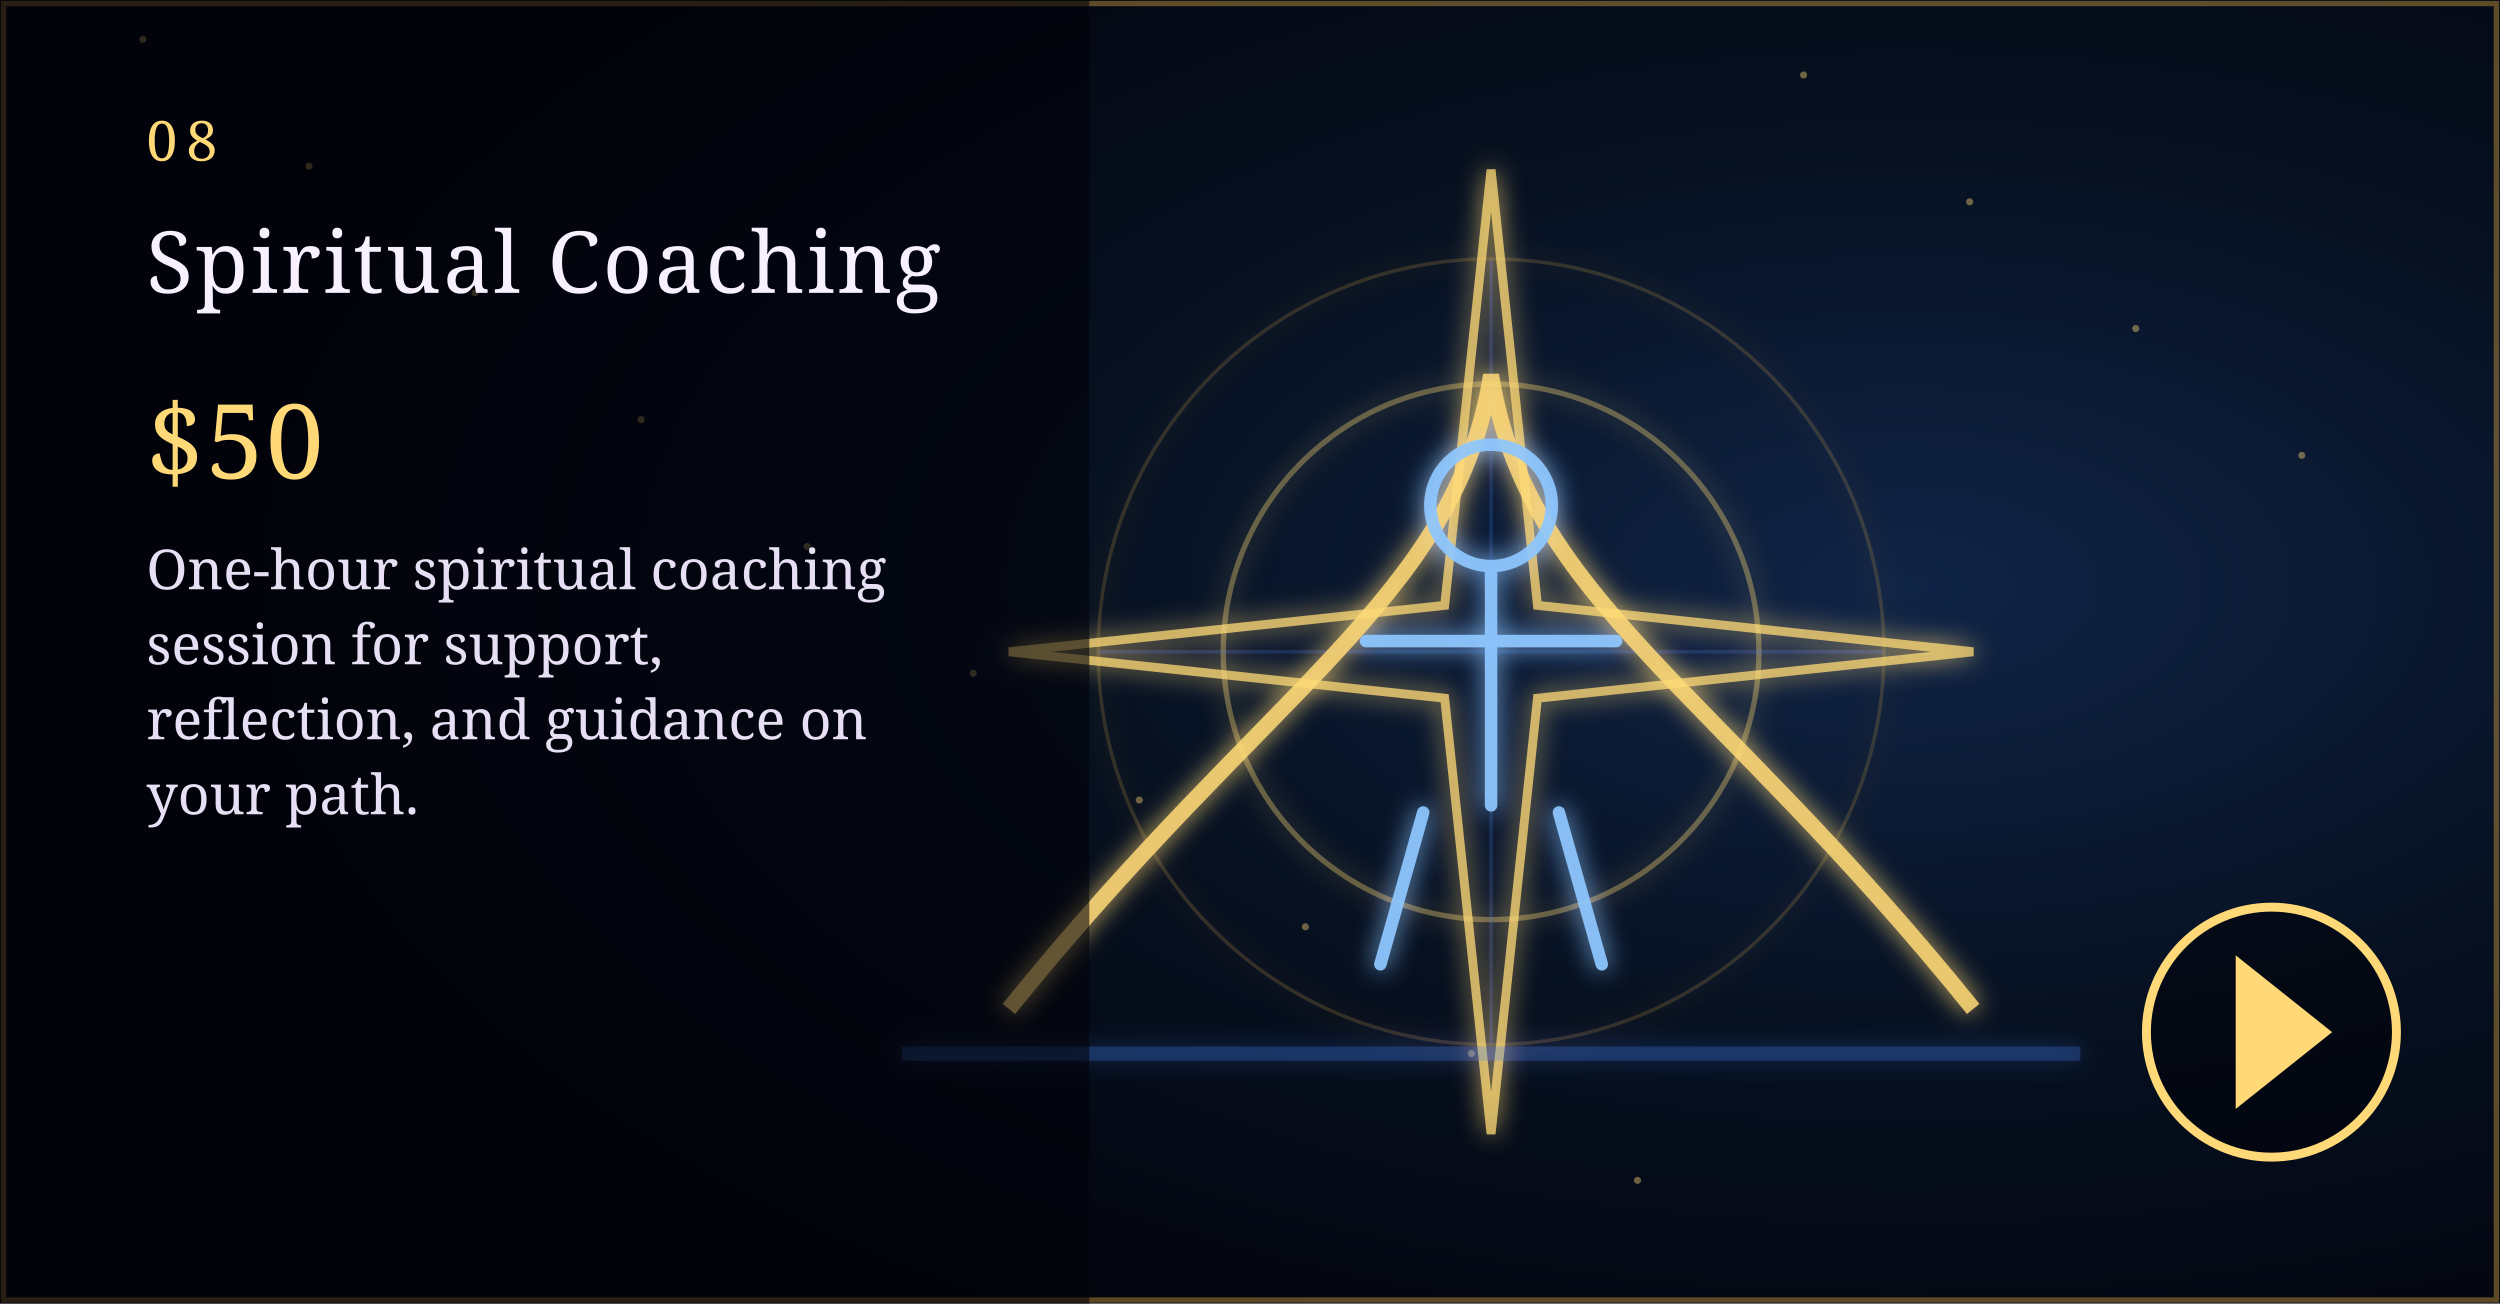
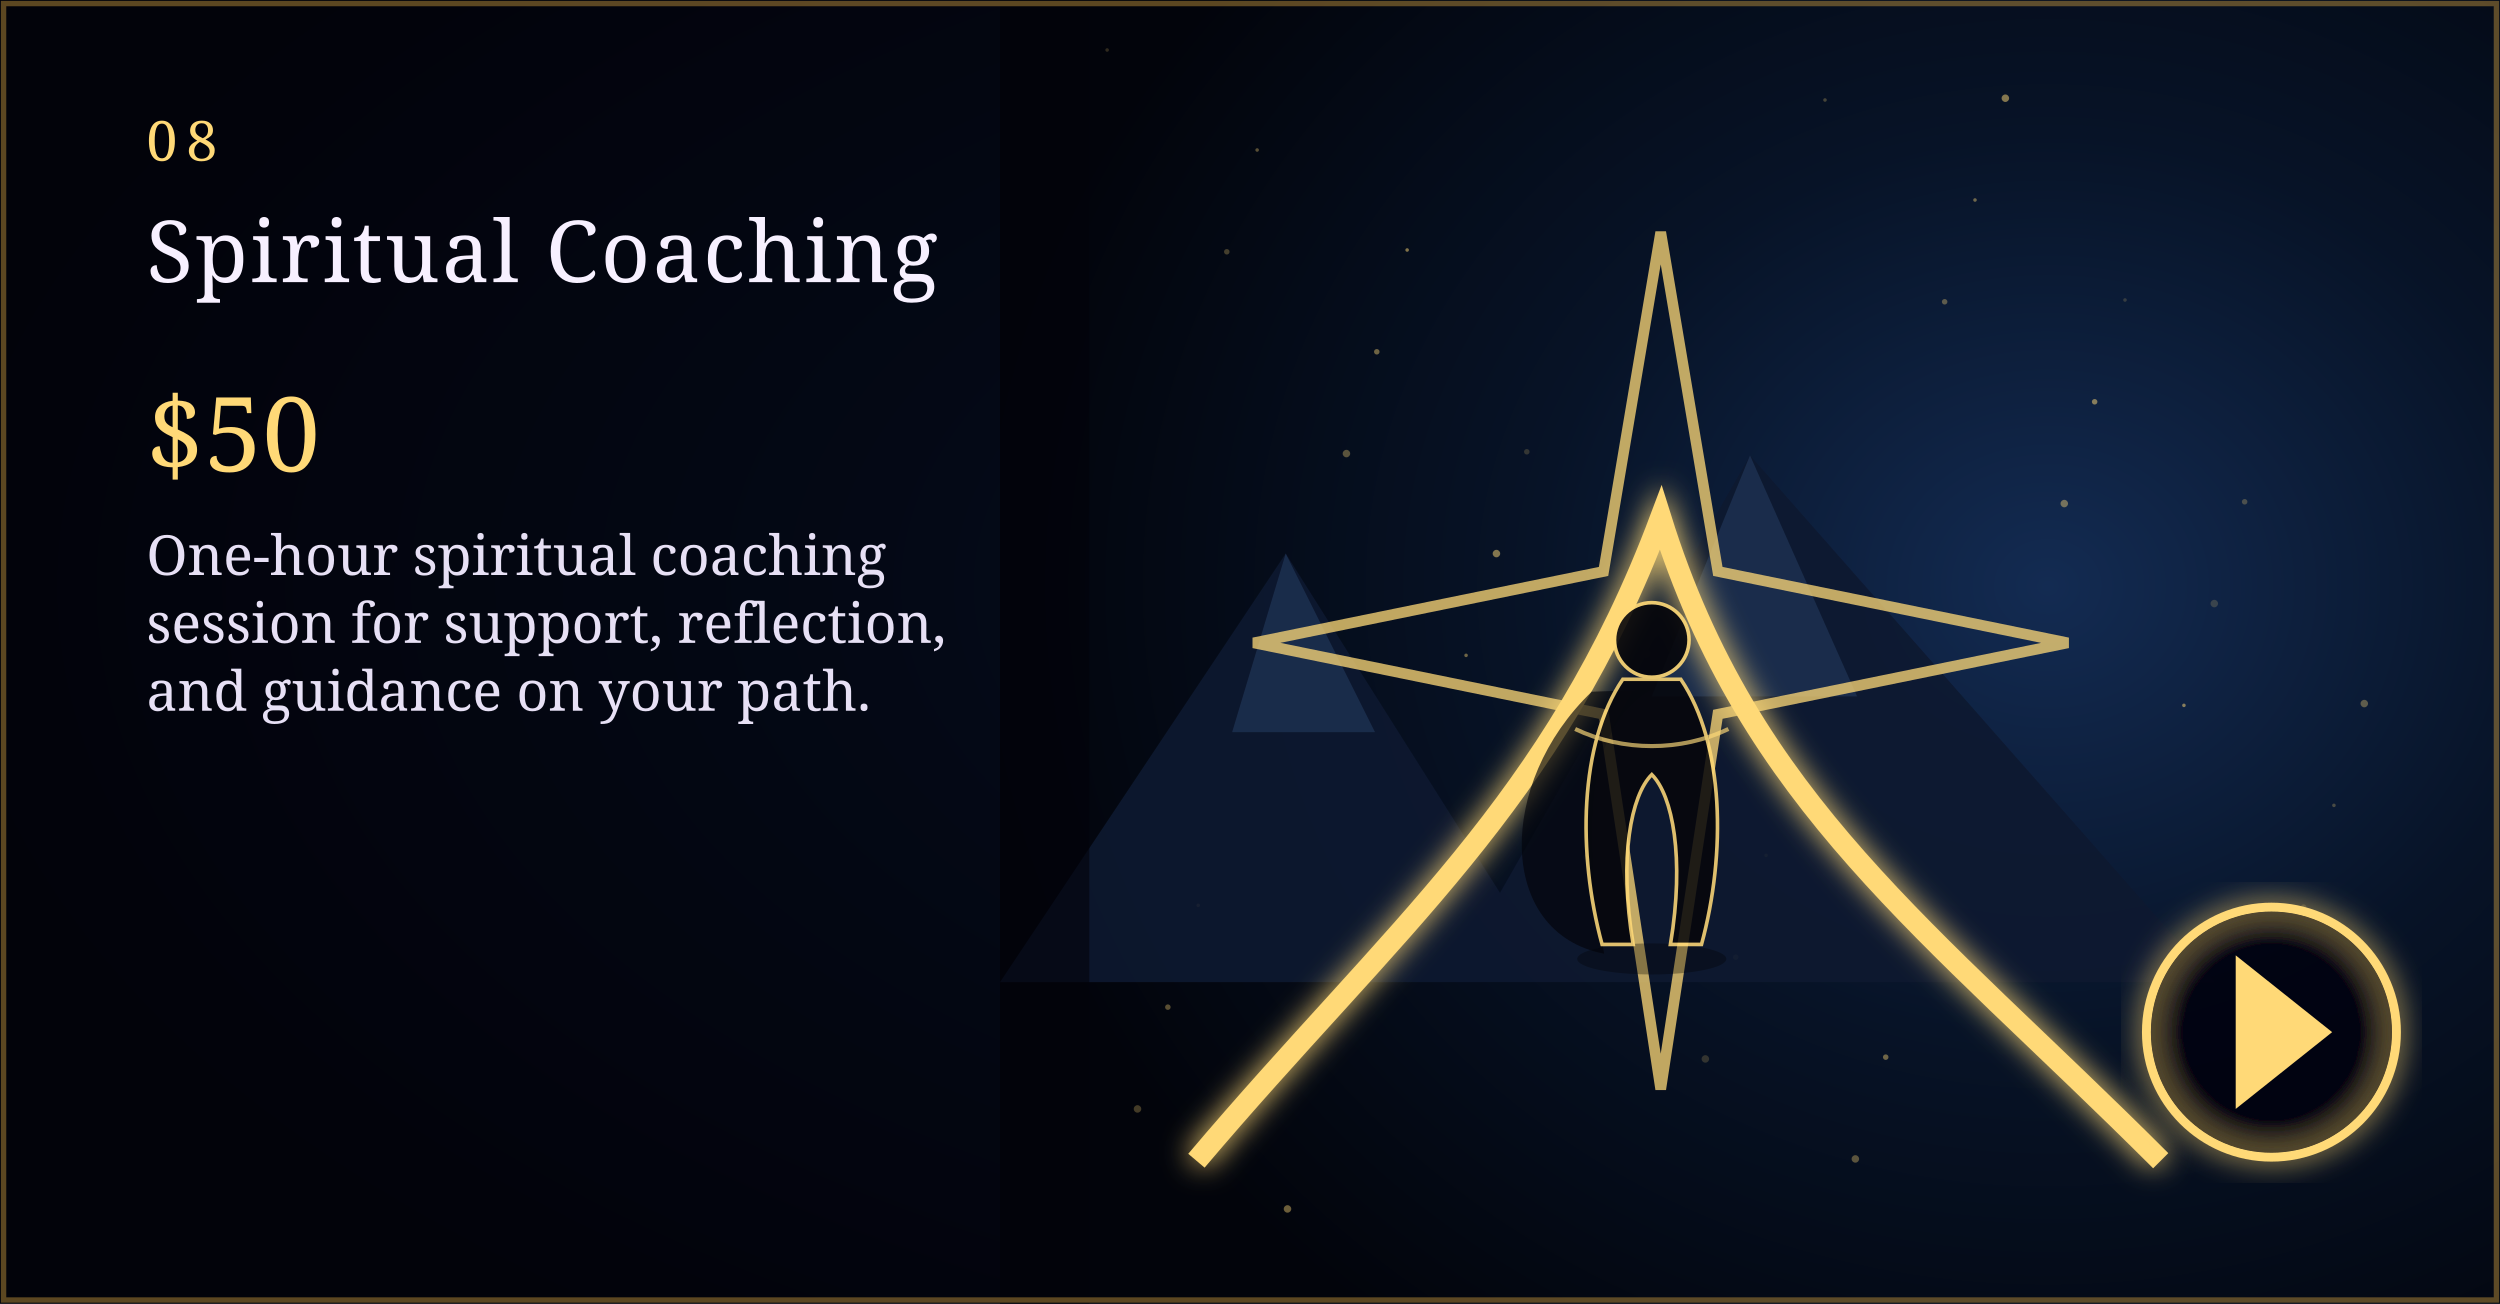
<svg xmlns="http://www.w3.org/2000/svg" viewBox="0 0 1400 730" width="1400" height="730">
  <defs>
-     <radialGradient id="bg" cx="76%" cy="45%" r="66%">
-       <stop offset="0" stop-color="#102447" />
-       <stop offset=".52" stop-color="#061020" />
-       <stop offset="1" stop-color="#03040d" />
+     <radialGradient id="artBg" cx="70%" cy="45%" r="72%">
+       <stop offset="0" stop-color="#132b52" />
+       <stop offset=".48" stop-color="#071327" />
+       <stop offset="1" stop-color="#02040b" />
    </radialGradient>
-     <filter id="glow">
-       <feGaussianBlur stdDeviation="7" result="b" />
+     <radialGradient id="vortex" cx="50%" cy="50%" r="50%">
+       <stop offset="0" stop-color="#ffd977" stop-opacity=".22" />
+       <stop offset=".42" stop-color="#102447" stop-opacity=".72" />
+       <stop offset="1" stop-color="#01030b" stop-opacity="0" />
+     </radialGradient>
+     <filter id="goldGlow">
+       <feGaussianBlur stdDeviation="8" result="b" />
      <feMerge>
        <feMergeNode in="b" />
        <feMergeNode in="SourceGraphic" />
      </feMerge>
    </filter>
+     <filter id="glow">
+       <feGaussianBlur stdDeviation="6" result="b" />
+       <feMerge>
+         <feMergeNode in="b" />
+         <feMergeNode in="SourceGraphic" />
+       </feMerge>
+     </filter>
+     <filter id="soft">
+       <feGaussianBlur stdDeviation="3" />
+     </filter>
+     <style>.title{fill:#f7f0ff;font-family:Cinzel,Georgia,serif;font-size:48px;letter-spacing:1.3px}.desc{fill:#e7e0f5;font-family:'EB Garamond',Georgia,serif;font-size:31px}.price{fill:#ffd977;font-family:'Cinzel Decorative',Georgia,serif;font-size:58px}</style>
  </defs>
-   <rect width="1400" height="730" fill="url(#bg)" />
+   <rect width="1400" height="730" fill="#03040d" />
+   <rect width="1400" height="730" fill="url(#artBg)" />
+   <rect x="560" y="0" width="840" height="730" fill="url(#artBg)" />
+   <circle cx="620" cy="28" r="1.0" fill="#ffd977" opacity="0.18" />
+   <circle cx="687" cy="141" r="1.55" fill="#ffd977" opacity="0.26" />
+   <circle cx="754" cy="254" r="2.1" fill="#ffd977" opacity="0.34" />
+   <circle cx="821" cy="367" r="1.0" fill="#ffd977" opacity="0.42" />
+   <circle cx="888" cy="480" r="1.55" fill="#ffd977" opacity="0.50" />
+   <circle cx="955" cy="593" r="2.1" fill="#ffd977" opacity="0.18" />
+   <circle cx="1022" cy="56" r="1.0" fill="#ffd977" opacity="0.26" />
+   <circle cx="1089" cy="169" r="1.55" fill="#ffd977" opacity="0.34" />
+   <circle cx="1156" cy="282" r="2.1" fill="#ffd977" opacity="0.42" />
+   <circle cx="1223" cy="395" r="1.0" fill="#ffd977" opacity="0.50" />
+   <circle cx="1290" cy="508" r="1.55" fill="#ffd977" opacity="0.18" />
+   <circle cx="637" cy="621" r="2.1" fill="#ffd977" opacity="0.26" />
+   <circle cx="704" cy="84" r="1.0" fill="#ffd977" opacity="0.34" />
+   <circle cx="771" cy="197" r="1.55" fill="#ffd977" opacity="0.42" />
+   <circle cx="838" cy="310" r="2.1" fill="#ffd977" opacity="0.50" />
+   <circle cx="905" cy="423" r="1.0" fill="#ffd977" opacity="0.18" />
+   <circle cx="972" cy="536" r="1.55" fill="#ffd977" opacity="0.26" />
+   <circle cx="1039" cy="649" r="2.1" fill="#ffd977" opacity="0.34" />
+   <circle cx="1106" cy="112" r="1.0" fill="#ffd977" opacity="0.42" />
+   <circle cx="1173" cy="225" r="1.55" fill="#ffd977" opacity="0.50" />
+   <circle cx="1240" cy="338" r="2.1" fill="#ffd977" opacity="0.18" />
+   <circle cx="1307" cy="451" r="1.0" fill="#ffd977" opacity="0.26" />
+   <circle cx="654" cy="564" r="1.55" fill="#ffd977" opacity="0.34" />
+   <circle cx="721" cy="677" r="2.1" fill="#ffd977" opacity="0.42" />
+   <circle cx="788" cy="140" r="1.0" fill="#ffd977" opacity="0.50" />
+   <circle cx="855" cy="253" r="1.55" fill="#ffd977" opacity="0.18" />
+   <circle cx="922" cy="366" r="2.1" fill="#ffd977" opacity="0.26" />
+   <circle cx="989" cy="479" r="1.0" fill="#ffd977" opacity="0.34" />
+   <circle cx="1056" cy="592" r="1.55" fill="#ffd977" opacity="0.42" />
+   <circle cx="1123" cy="55" r="2.1" fill="#ffd977" opacity="0.50" />
+   <circle cx="1190" cy="168" r="1.0" fill="#ffd977" opacity="0.18" />
+   <circle cx="1257" cy="281" r="1.55" fill="#ffd977" opacity="0.26" />
+   <circle cx="1324" cy="394" r="2.1" fill="#ffd977" opacity="0.34" />
+   <circle cx="671" cy="507" r="1.0" fill="#ffd977" opacity="0.42" />
+   <path d="M560 550 L720 310 L840 500 L980 255 L1240 550 Z" fill="#0d1830" opacity=".9" />
+   <path d="M720 310 L770 410 L690 410 Z M980 255 L1040 390 L925 390 Z" fill="#1d3151" opacity=".8" />
+   <path d="M670 650 C780 520,870 450,930 290 C980 450,1080 520,1210 650" fill="none" stroke="#ffd977" stroke-width="12" filter="url(#goldGlow)" />
+   <path d="M930 130 L962 320 L1158 360 L962 400 L930 610 L898 400 L702 360 L898 320 Z" fill="none" stroke="#ffd977" stroke-width="6" opacity=".75" />
+   <g opacity="0.9">
+     <path d="M891.36 387.36 C838.0 438.4,838.0 522.5,898.32 534.1 C883.24 444.2,894.84 403.6,925 386.2 Z" fill="#02030a" opacity=".72" />
+     <ellipse cx="925" cy="537.0" rx="41.76" ry="8.7" fill="#000" opacity=".35" />
+     <path d="M908.76 380.4 C884.4 416.36,883.24 477.84,897.16 528.88 L914.56 528.88 C906.44 480.16,913.4 445.36,925 433.76 C936.6 445.36,943.56 480.16,935.44 528.88 L952.84 528.88 C966.76 477.84,965.6 416.36,941.24 380.4 Z" fill="#05050a" stroke="#ffd977" stroke-width="2.03" opacity=".96" />
+     <circle cx="925" cy="358.36" r="20.88" fill="#05050a" stroke="#ffd977" stroke-width="2.03" />
+     <path d="M882.08 408.24 C908.76 421.0,941.24 421.0,967.92 408.24" fill="none" stroke="#ffd977" stroke-width="2.32" opacity=".74" />
+   </g>
+   <rect x="0" y="0" width="610" height="730" fill="rgba(2,3,10,.61)" />
  <rect x="2" y="2" width="1396" height="726" fill="none" stroke="#d9a642" stroke-opacity=".42" stroke-width="3" />
-   <g opacity=".42">
-     <circle cx="80" cy="22" r="2" fill="#ffd977" />
-     <circle cx="173" cy="93" r="2" fill="#ffd977" />
-     <circle cx="266" cy="164" r="2" fill="#ffd977" />
-     <circle cx="359" cy="235" r="2" fill="#ffd977" />
-     <circle cx="452" cy="306" r="2" fill="#ffd977" />
-     <circle cx="545" cy="377" r="2" fill="#ffd977" />
-     <circle cx="638" cy="448" r="2" fill="#ffd977" />
-     <circle cx="731" cy="519" r="2" fill="#ffd977" />
-     <circle cx="824" cy="590" r="2" fill="#ffd977" />
-     <circle cx="917" cy="661" r="2" fill="#ffd977" />
-     <circle cx="1010" cy="42" r="2" fill="#ffd977" />
-     <circle cx="1103" cy="113" r="2" fill="#ffd977" />
-     <circle cx="1196" cy="184" r="2" fill="#ffd977" />
-     <circle cx="1289" cy="255" r="2" fill="#ffd977" />
-   </g>
-   <g filter="url(#glow)">
-     <g transform="translate(835 365)">
-       <circle r="220" fill="none" stroke="#d9a642" stroke-opacity=".20" stroke-width="2" />
-       <circle r="150" fill="none" stroke="#ffd977" stroke-opacity=".35" stroke-width="3" />
-       <path d="M-220 0 H220 M0 -220 V220" stroke="#4488ff" stroke-opacity=".18" stroke-width="2" />
-       <path d="M-270 200 C-125 20,-20 -30,0 -155 C20 -30,125 20,270 200" fill="none" stroke="#ffd977" stroke-width="9" opacity=".85" />
-       <path d="M0 -270 L26 -26 L270 0 L26 26 L0 270 L-26 26 L-270 0 L-26 -26 Z" fill="none" stroke="#ffd977" stroke-width="5" opacity=".75" />
-       <path d="M-330 225 H330" stroke="#4488ff" stroke-width="8" opacity=".25" />
-       <g stroke="#8ec7ff" stroke-width="7" stroke-linecap="round" fill="none" opacity=".92">
-         <circle cx="0" cy="-82" r="34" />
-         <path d="M0 -44 V86 M-70 -6 H70 M-38 90 L-62 175 M38 90 L62 175" />
-       </g>
-     </g>
-   </g>
-   <rect x="0" y="0" width="610" height="730" fill="rgba(2,3,10,.58)" />
  <text x="82" y="90" fill="#ffd977" font-family="Cinzel, Georgia, serif" font-size="31" letter-spacing="5">08</text>
-   <text x="82" y="164" fill="#f7f0ff" font-family="Cinzel, Georgia, serif" font-size="48" font-weight="400" letter-spacing="1.4">Spiritual Coaching</text>
-   <text x="82" y="268" fill="#ffd977" font-family="Cinzel Decorative, Georgia, serif" font-size="58" letter-spacing="1">$50</text>
-   <text x="82" y="330" fill="#e7e0f5" font-family="EB Garamond, Georgia, serif" font-size="31">One-hour spiritual coaching</text>
-   <text x="82" y="372" fill="#e7e0f5" font-family="EB Garamond, Georgia, serif" font-size="31">session for support,</text>
-   <text x="82" y="414" fill="#e7e0f5" font-family="EB Garamond, Georgia, serif" font-size="31">reflection, and guidance on</text>
-   <text x="82" y="456" fill="#e7e0f5" font-family="EB Garamond, Georgia, serif" font-size="31">your path.</text>
-   <circle cx="1272" cy="578" r="70" fill="rgba(2,3,10,.55)" stroke="#ffd977" stroke-width="5" />
+   <text x="82" y="158" class="title">Spiritual Coaching</text>
+   <text x="82" y="264" class="price">$50</text>
+   <text x="82" y="322" class="desc">One-hour spiritual coaching</text>
+   <text x="82" y="360" class="desc">session for support, reflection,</text>
+   <text x="82" y="398" class="desc">and guidance on your path.</text>
+   <circle cx="1272" cy="578" r="70" fill="rgba(2,3,10,.58)" stroke="#ffd977" stroke-width="5" filter="url(#goldGlow)" />
  <polygon points="1252,535 1306,578 1252,621" fill="#ffd977" />
</svg>
